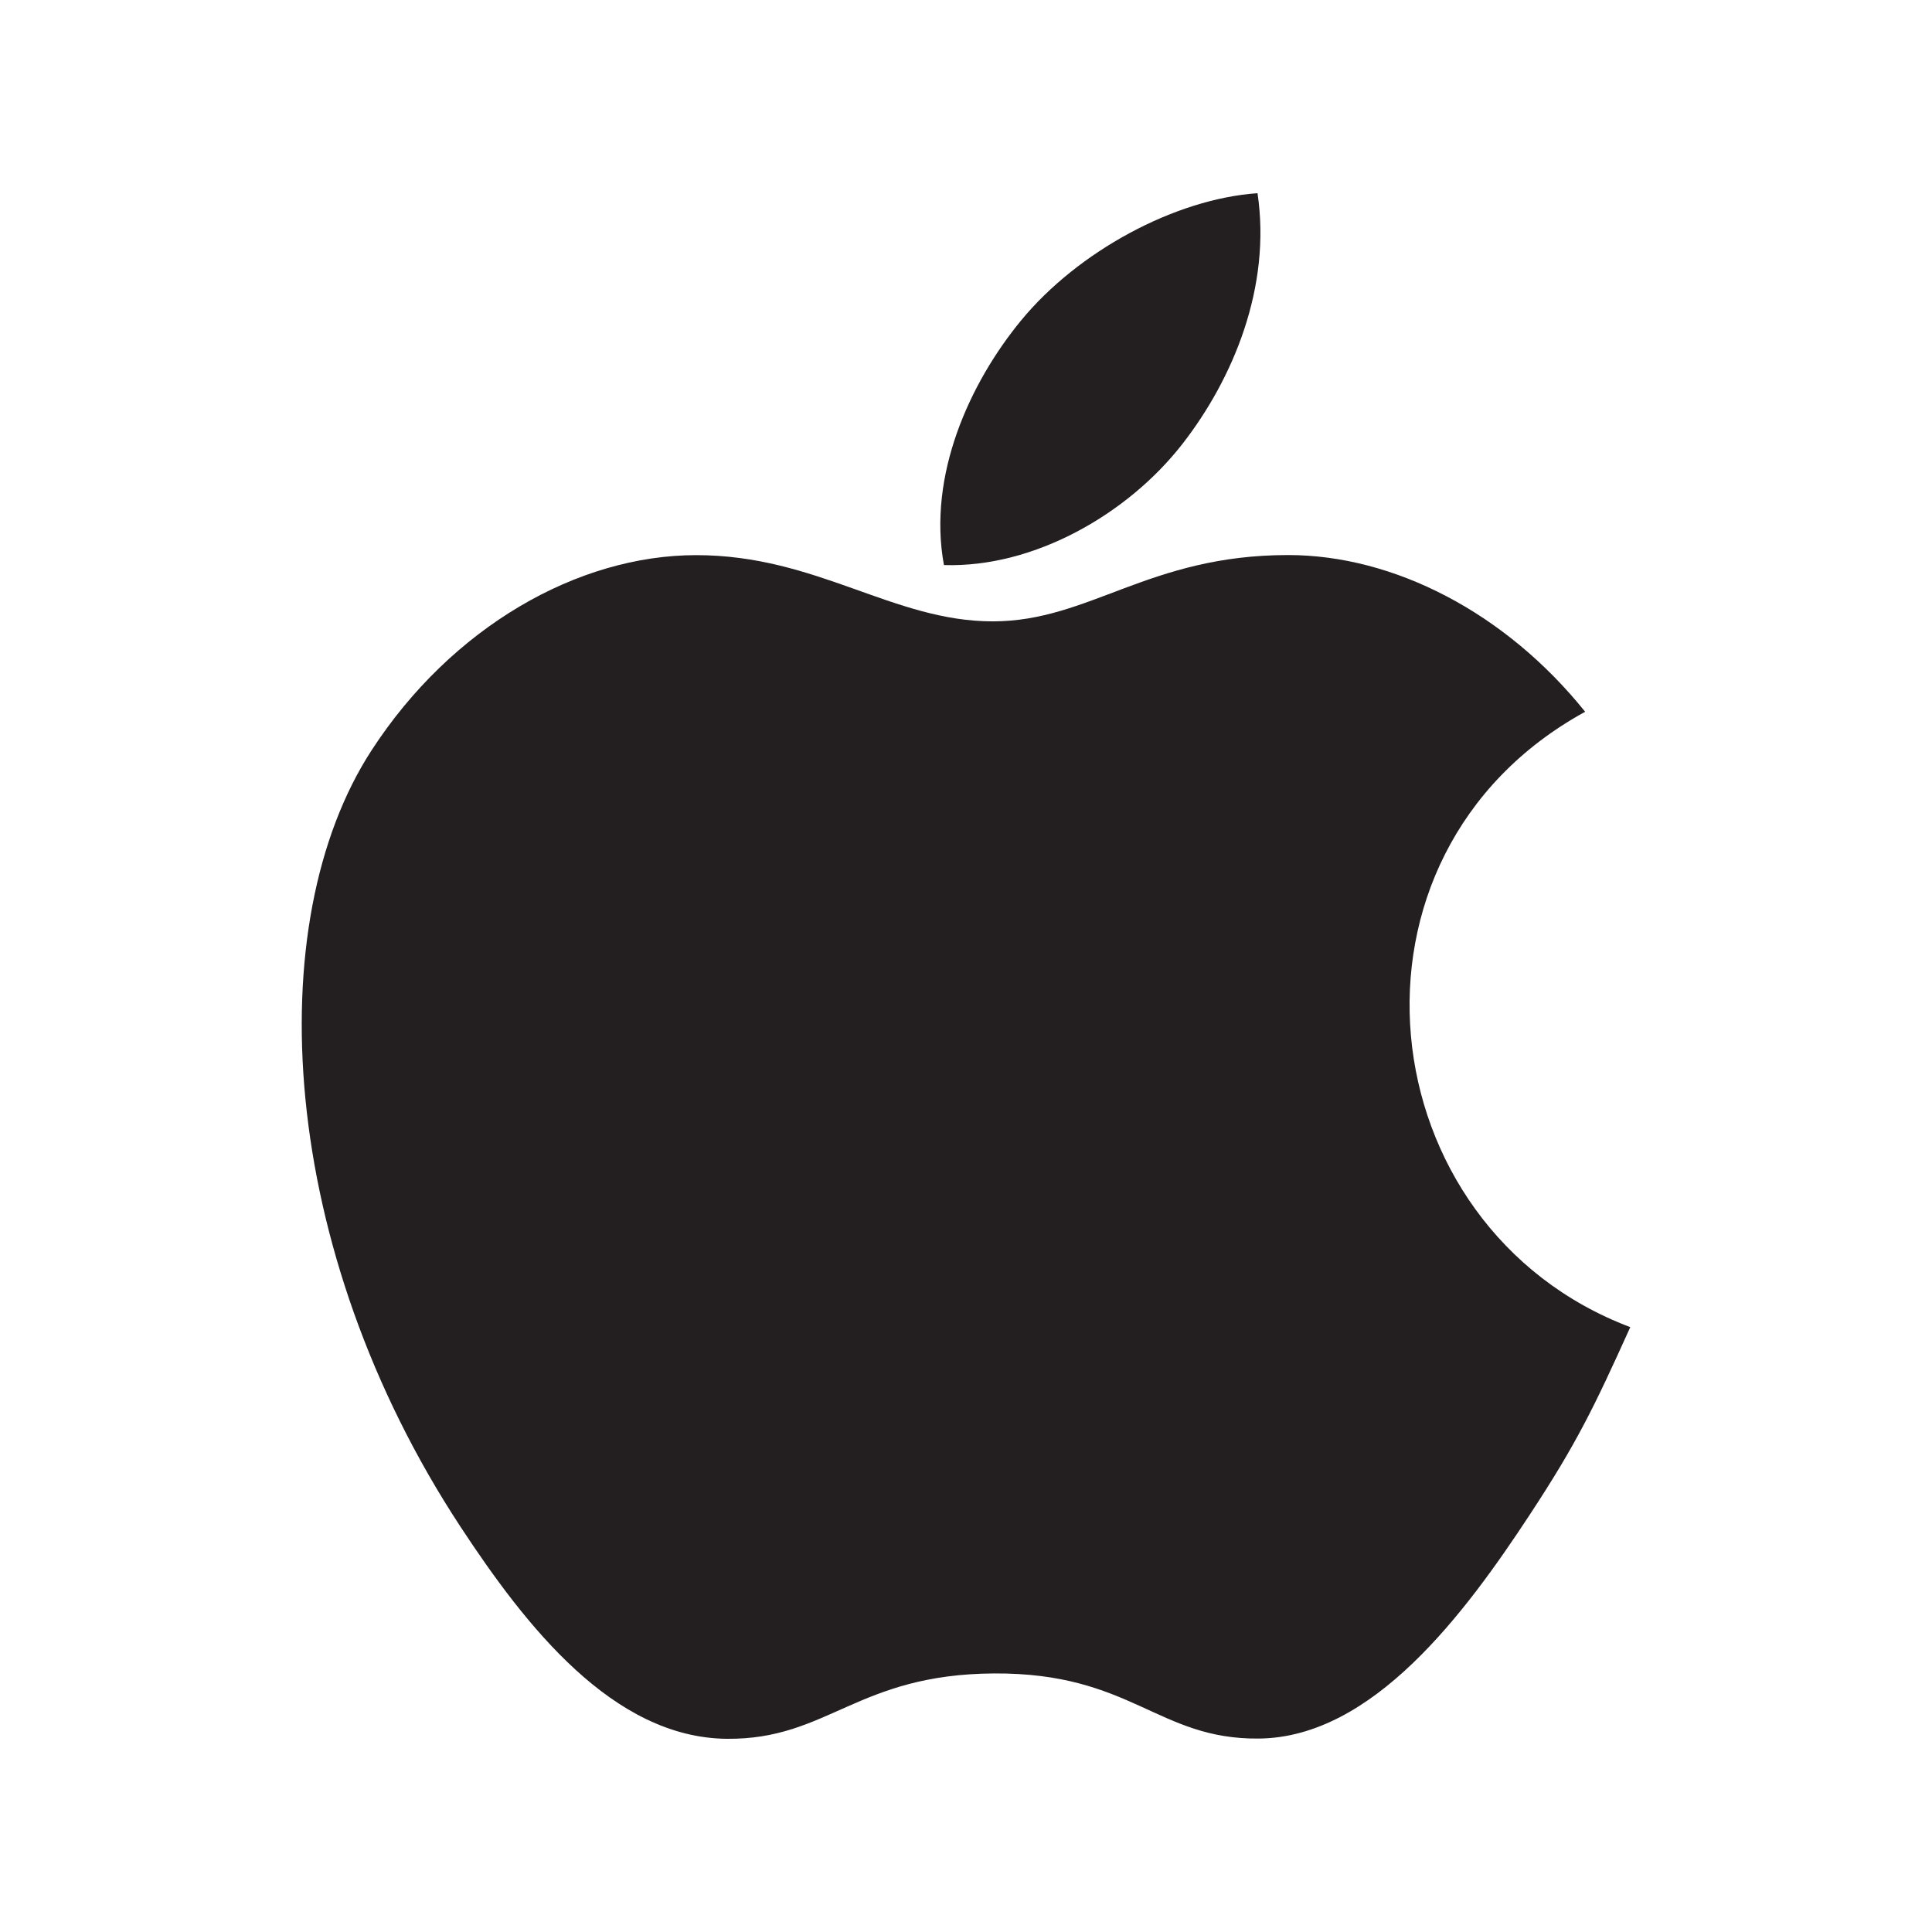
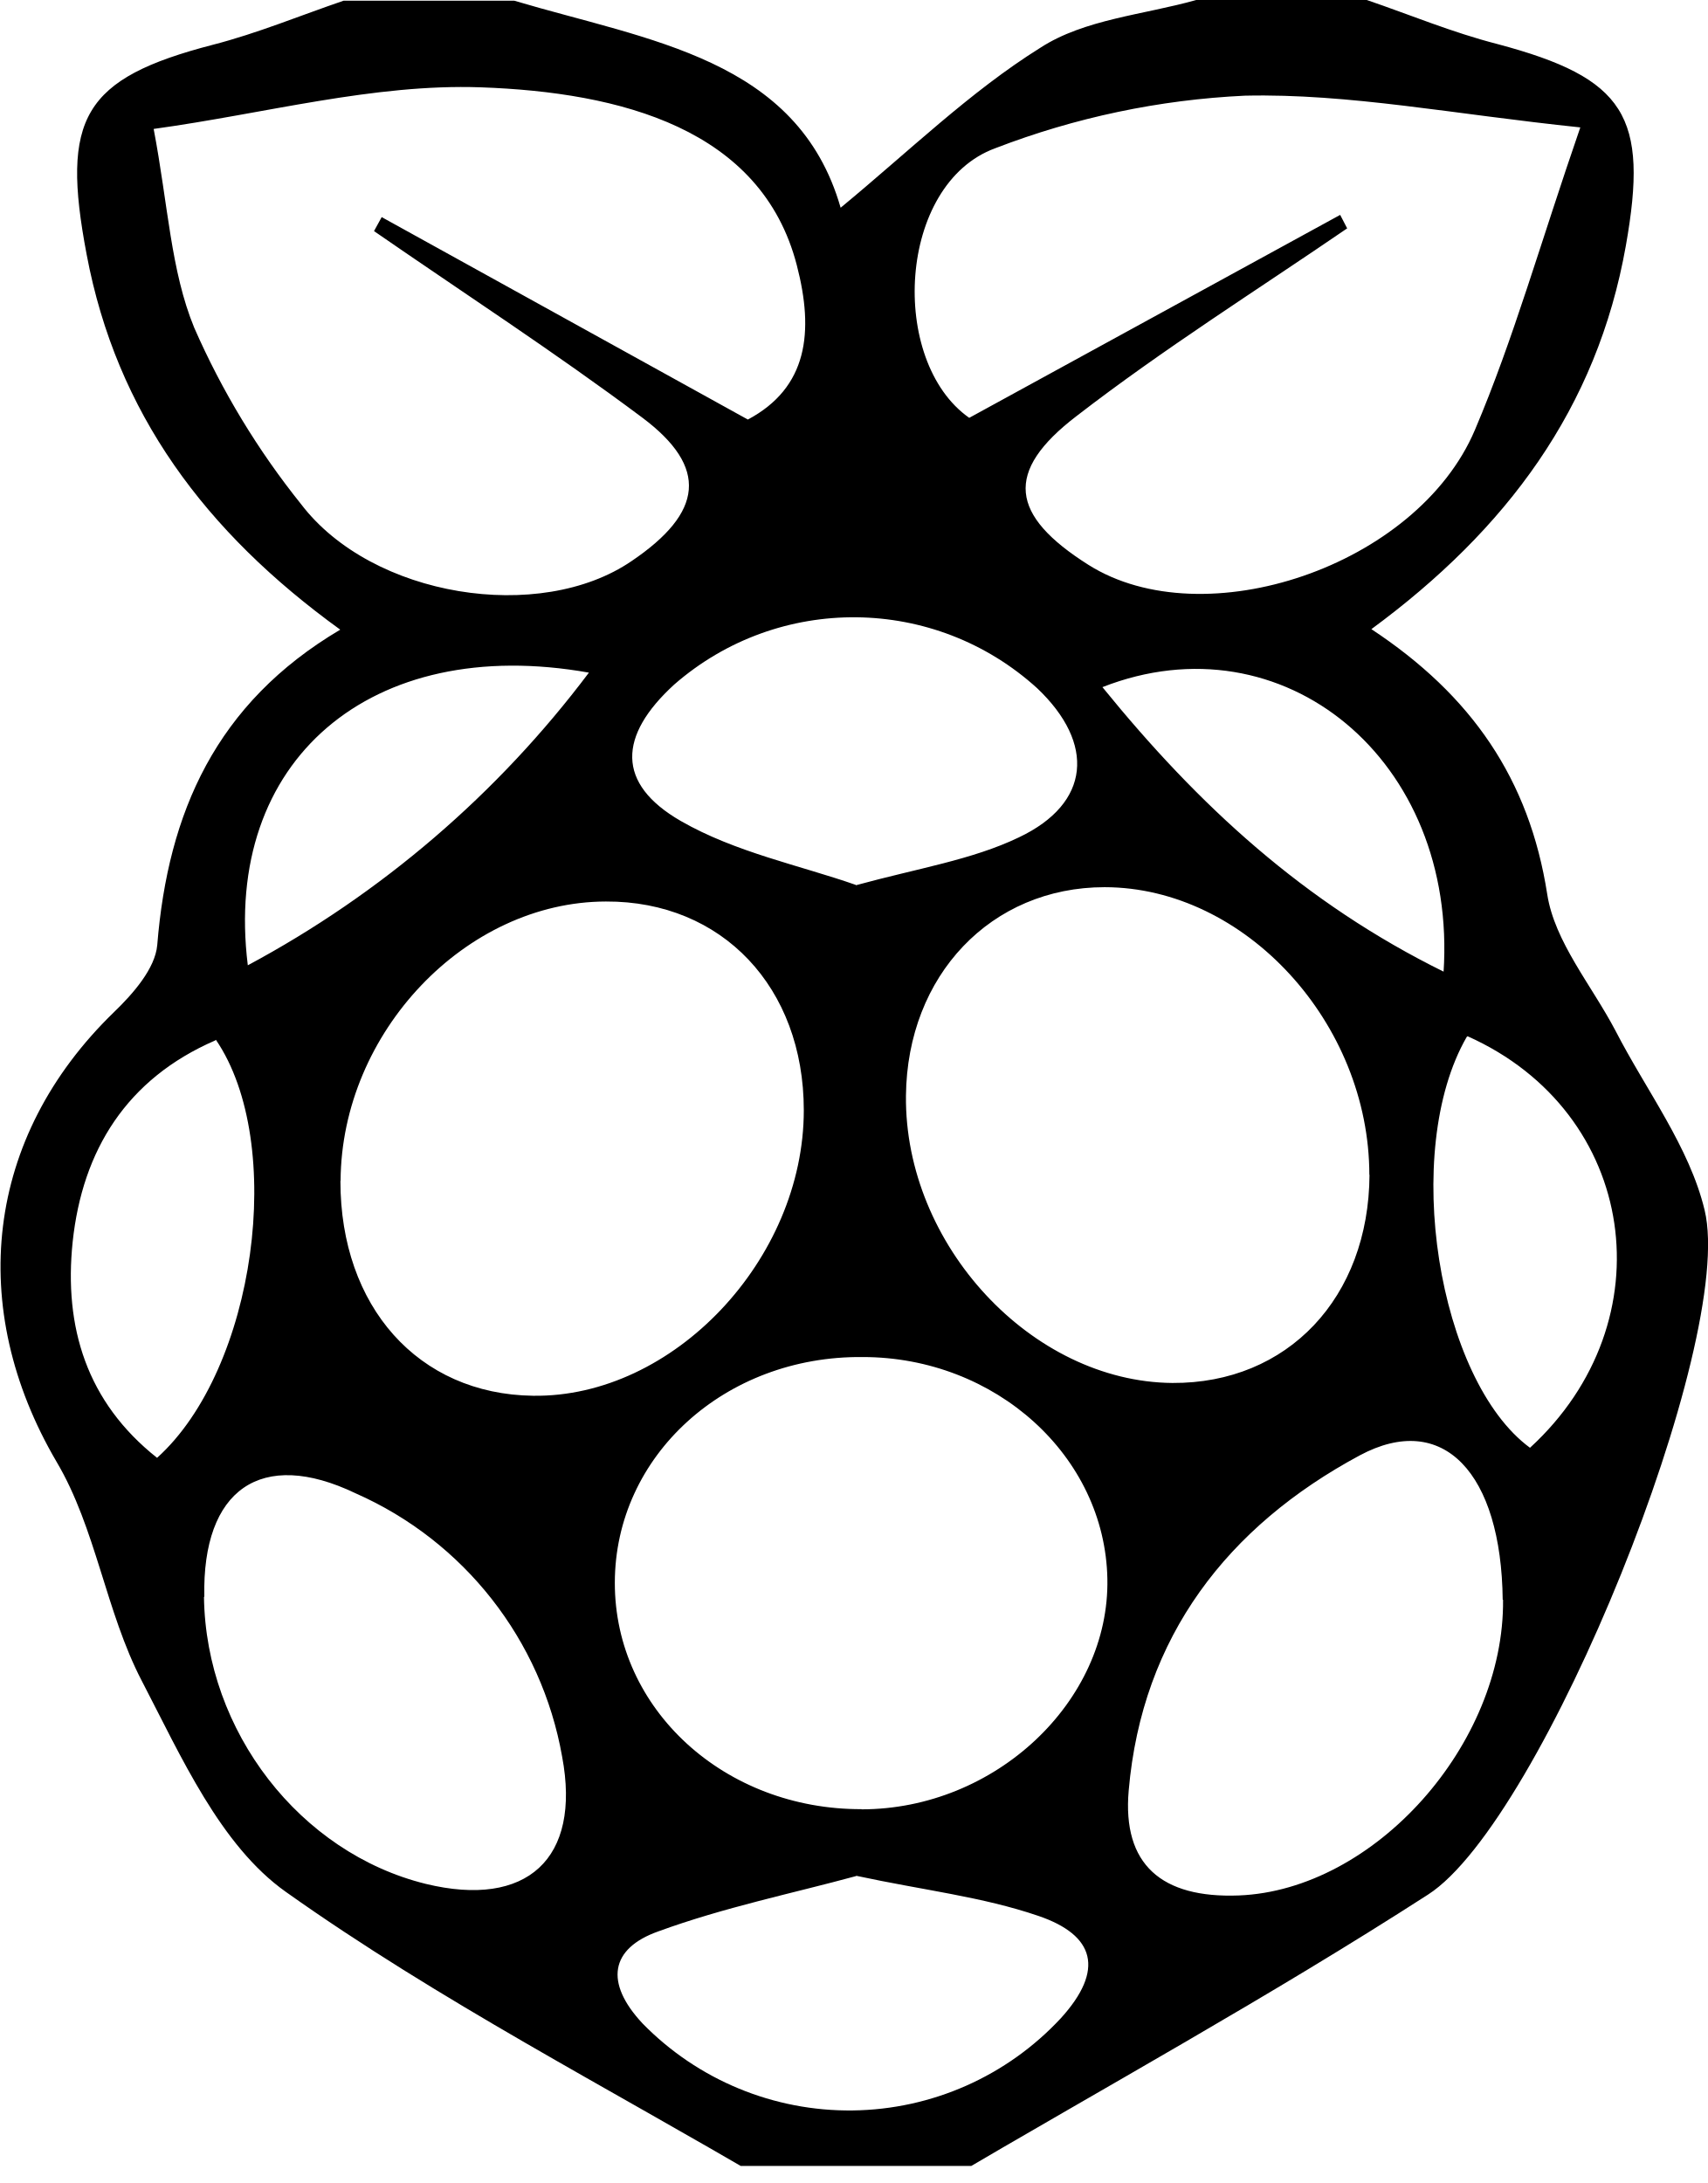
- <svg xmlns="http://www.w3.org/2000/svg" version="1.1" id="Layer_1" x="0px" y="0px" width="100px" height="100px" viewBox="0 0 100 100" enable-background="new 0 0 100 100" xml:space="preserve">
-   <g>
-     <path fill-rule="evenodd" clip-rule="evenodd" fill="#231F20" d="M82.047,36.841c-4.124-5.139-9.91-8.112-15.372-8.112   c-7.226,0-10.279,3.433-15.292,3.433c-5.167,0-9.096-3.428-15.346-3.428c-6.139,0-12.666,3.729-16.804,10.102   c-5.823,8.962-4.837,25.824,4.605,40.193c3.377,5.138,7.887,10.916,13.784,10.971c5.241,0.048,6.724-3.343,13.835-3.383   c7.112-0.039,8.457,3.42,13.697,3.371c5.897-0.056,10.655-6.454,14.03-11.593c2.419-3.681,3.32-5.541,5.199-9.702   C70.732,63.535,68.537,44.246,82.047,36.841z" />
-     <path fill-rule="evenodd" clip-rule="evenodd" fill="#231F20" d="M61.194,22.988c2.625-3.368,4.619-8.126,3.895-12.988   c-4.288,0.296-9.304,3.023-12.232,6.58c-2.658,3.228-4.853,8.015-3.999,12.668C53.539,29.393,58.383,26.596,61.194,22.988z" />
+ <svg xmlns="http://www.w3.org/2000/svg" id="Layer_1" data-name="Layer 1" viewBox="0 0 100.1 128">
+   <defs>
+     <style>.cls-1{fill:none;}.cls-2{clip-path:url(#clip-path);}</style>
+     <clipPath id="clip-path" transform="translate(-58.15 -96.56)">
+       <rect class="cls-1" x="43.29" y="95.56" width="128" height="128" />
+     </clipPath>
+   </defs>
+   <g class="cls-2">
+     <path d="M128.29,96.56h10c2.55,0.87,5,1.9,7.65,2.58,7.52,2,8.89,4.23,7.54,11.83-1.69,9.54-7,16.65-14.92,22.48,5.88,3.88,9.26,8.8,10.31,15.54,0.43,2.79,2.59,5.32,4,8,1.8,3.5,4.34,6.82,5.23,10.53,1.85,7.69-9.51,35.83-16.22,40.13-9.31,6-19,11.32-28.54,16.94h-10c-9.53-5.62-19.44-10.72-28.43-17.1-3.84-2.72-6.14-7.94-8.45-12.38-2.11-4.05-2.68-8.94-5-12.85-5.27-9-4.22-19,3.38-26.36,1.11-1.07,2.41-2.55,2.53-3.93C68,144.21,70.8,137.8,78.1,133.48c-7.91-5.72-13.12-12.7-14.87-22-1.52-8-.22-10.32,7.42-12.3,2.6-.67,5.1-1.71,7.65-2.58h10c7.88,2.35,16.62,3.37,19.14,12.14,4-3.3,7.58-6.8,11.71-9.38C121.74,97.68,125.21,97.43,128.29,96.56ZM102,121.16c3.51-1.87,3.89-5.13,2.87-9.05-2.07-8-10.32-10.14-18.53-10.43-6.29-.22-12.64,1.54-19.18,2.44,0.85,4.47,1,8.31,2.38,11.66a46.07,46.07,0,0,0,6.27,10.35c4.17,5.46,14,7,19.37,3.33,4.2-2.84,4.54-5.49.62-8.42-5.11-3.82-10.47-7.3-15.72-10.93l0.45-.82Zm34.73-12,0.41,0.79c-5.3,3.63-10.76,7.06-15.86,11-4.28,3.27-3.9,5.83.69,8.73,6.77,4.27,19.26.1,22.66-7.91,2.27-5.34,3.85-11,6.18-17.74-7.43-.77-13.56-2-19.67-1.86a46.83,46.83,0,0,0-14.63,3.08c-5.74,2.1-6.26,12.49-1.53,15.81Zm1.71,56.29c0-8.89-7.27-16.86-15.52-16.87-6.65,0-11.58,5.16-11.65,12.23-0.09,8.74,7.37,16.77,15.62,16.84C133.65,177.69,138.41,172.65,138.45,165.44Zm-60.33.36c0,7.36,4.56,12.5,11.29,12.59,8.23,0.12,15.88-8,15.88-16.74,0-7.21-4.79-12.27-11.6-12.24C85.46,149.43,78.17,157.1,78.12,165.79Zm30.55,36.84c7.85,0,14.56-6.33,14.42-13.52s-6.55-13-14.35-13c-8.07-.08-14.52,5.79-14.53,13.23S100.65,202.67,108.68,202.64Zm37.6-12.28c-0.08-7.44-3.49-11.1-8.39-8.47-7.72,4.15-12.76,10.61-13.54,19.65-0.38,4.34,1.93,6.32,6.45,6.15C138.74,207.39,146.37,198.84,146.28,190.35Zm-76.15-.17c0.11,7.89,5.63,15,13,16.82,5.92,1.44,9.13-1.45,8-7.46A20.83,20.83,0,0,0,79,184.12C73.45,181.46,70,183.9,70.13,190.18Zm38.21-41.73c3.65-1,6.82-1.49,9.57-2.81,4.22-2,4.48-5.51,1.08-8.74a16,16,0,0,0-21.29-.22c-3.28,3-3.41,5.81.39,8C101.27,146.54,105.06,147.3,108.34,148.45Zm0,58.1c-3.67,1-7.73,1.83-11.58,3.24-2.81,1-3.15,3-.92,5.39a16.94,16.94,0,0,0,24.53-.3c2.58-2.84,2-4.87-1.31-6S112.32,207.4,108.37,206.55Zm-37.56-49c-5.18,2.25-7.78,6.43-8.35,11.81-0.52,5,.82,9.39,4.95,12.66C73.15,176.83,74.94,163.59,70.81,157.53Zm73.39-.21c-3.86,6.7-1.68,20.13,3.71,24.09C155.93,174.05,154.19,161.78,144.2,157.32Zm-1.36-3.76c0.84-12.48-9.41-20.9-20-16.75C128.41,143.77,134.6,149.5,142.85,153.56ZM92.68,136c-12.79-2.28-21.49,5.16-20,17.16A61.19,61.19,0,0,0,92.68,136Z" transform="translate(-58.15 -96.56)" />
  </g>
</svg>
